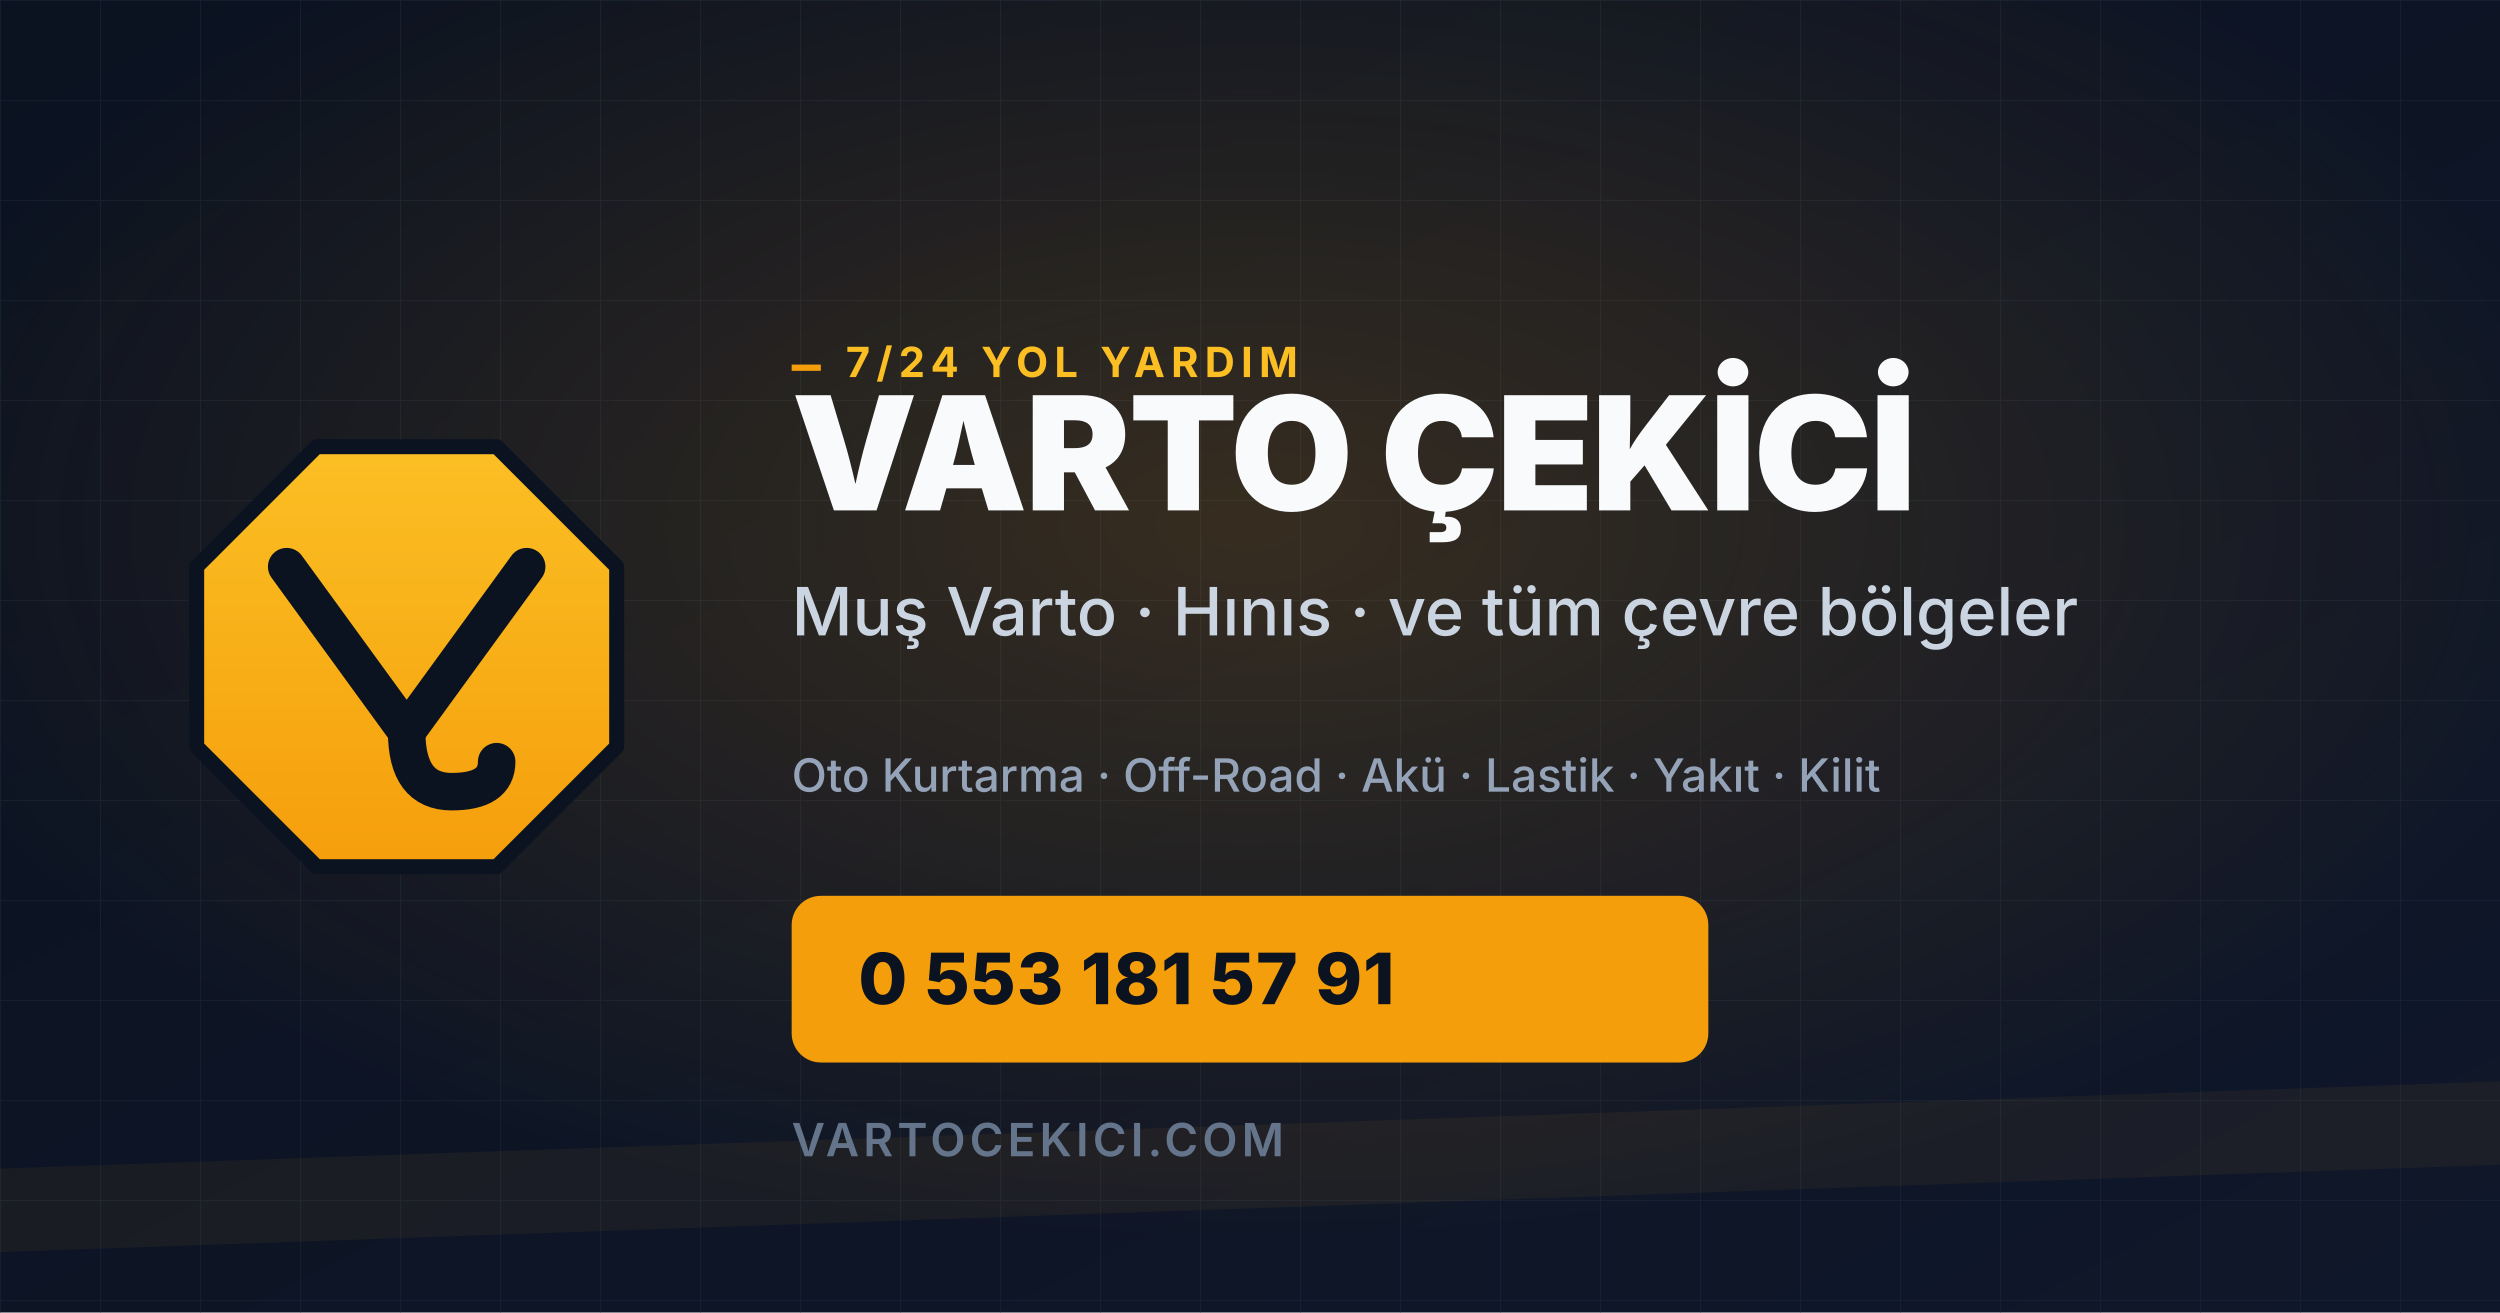
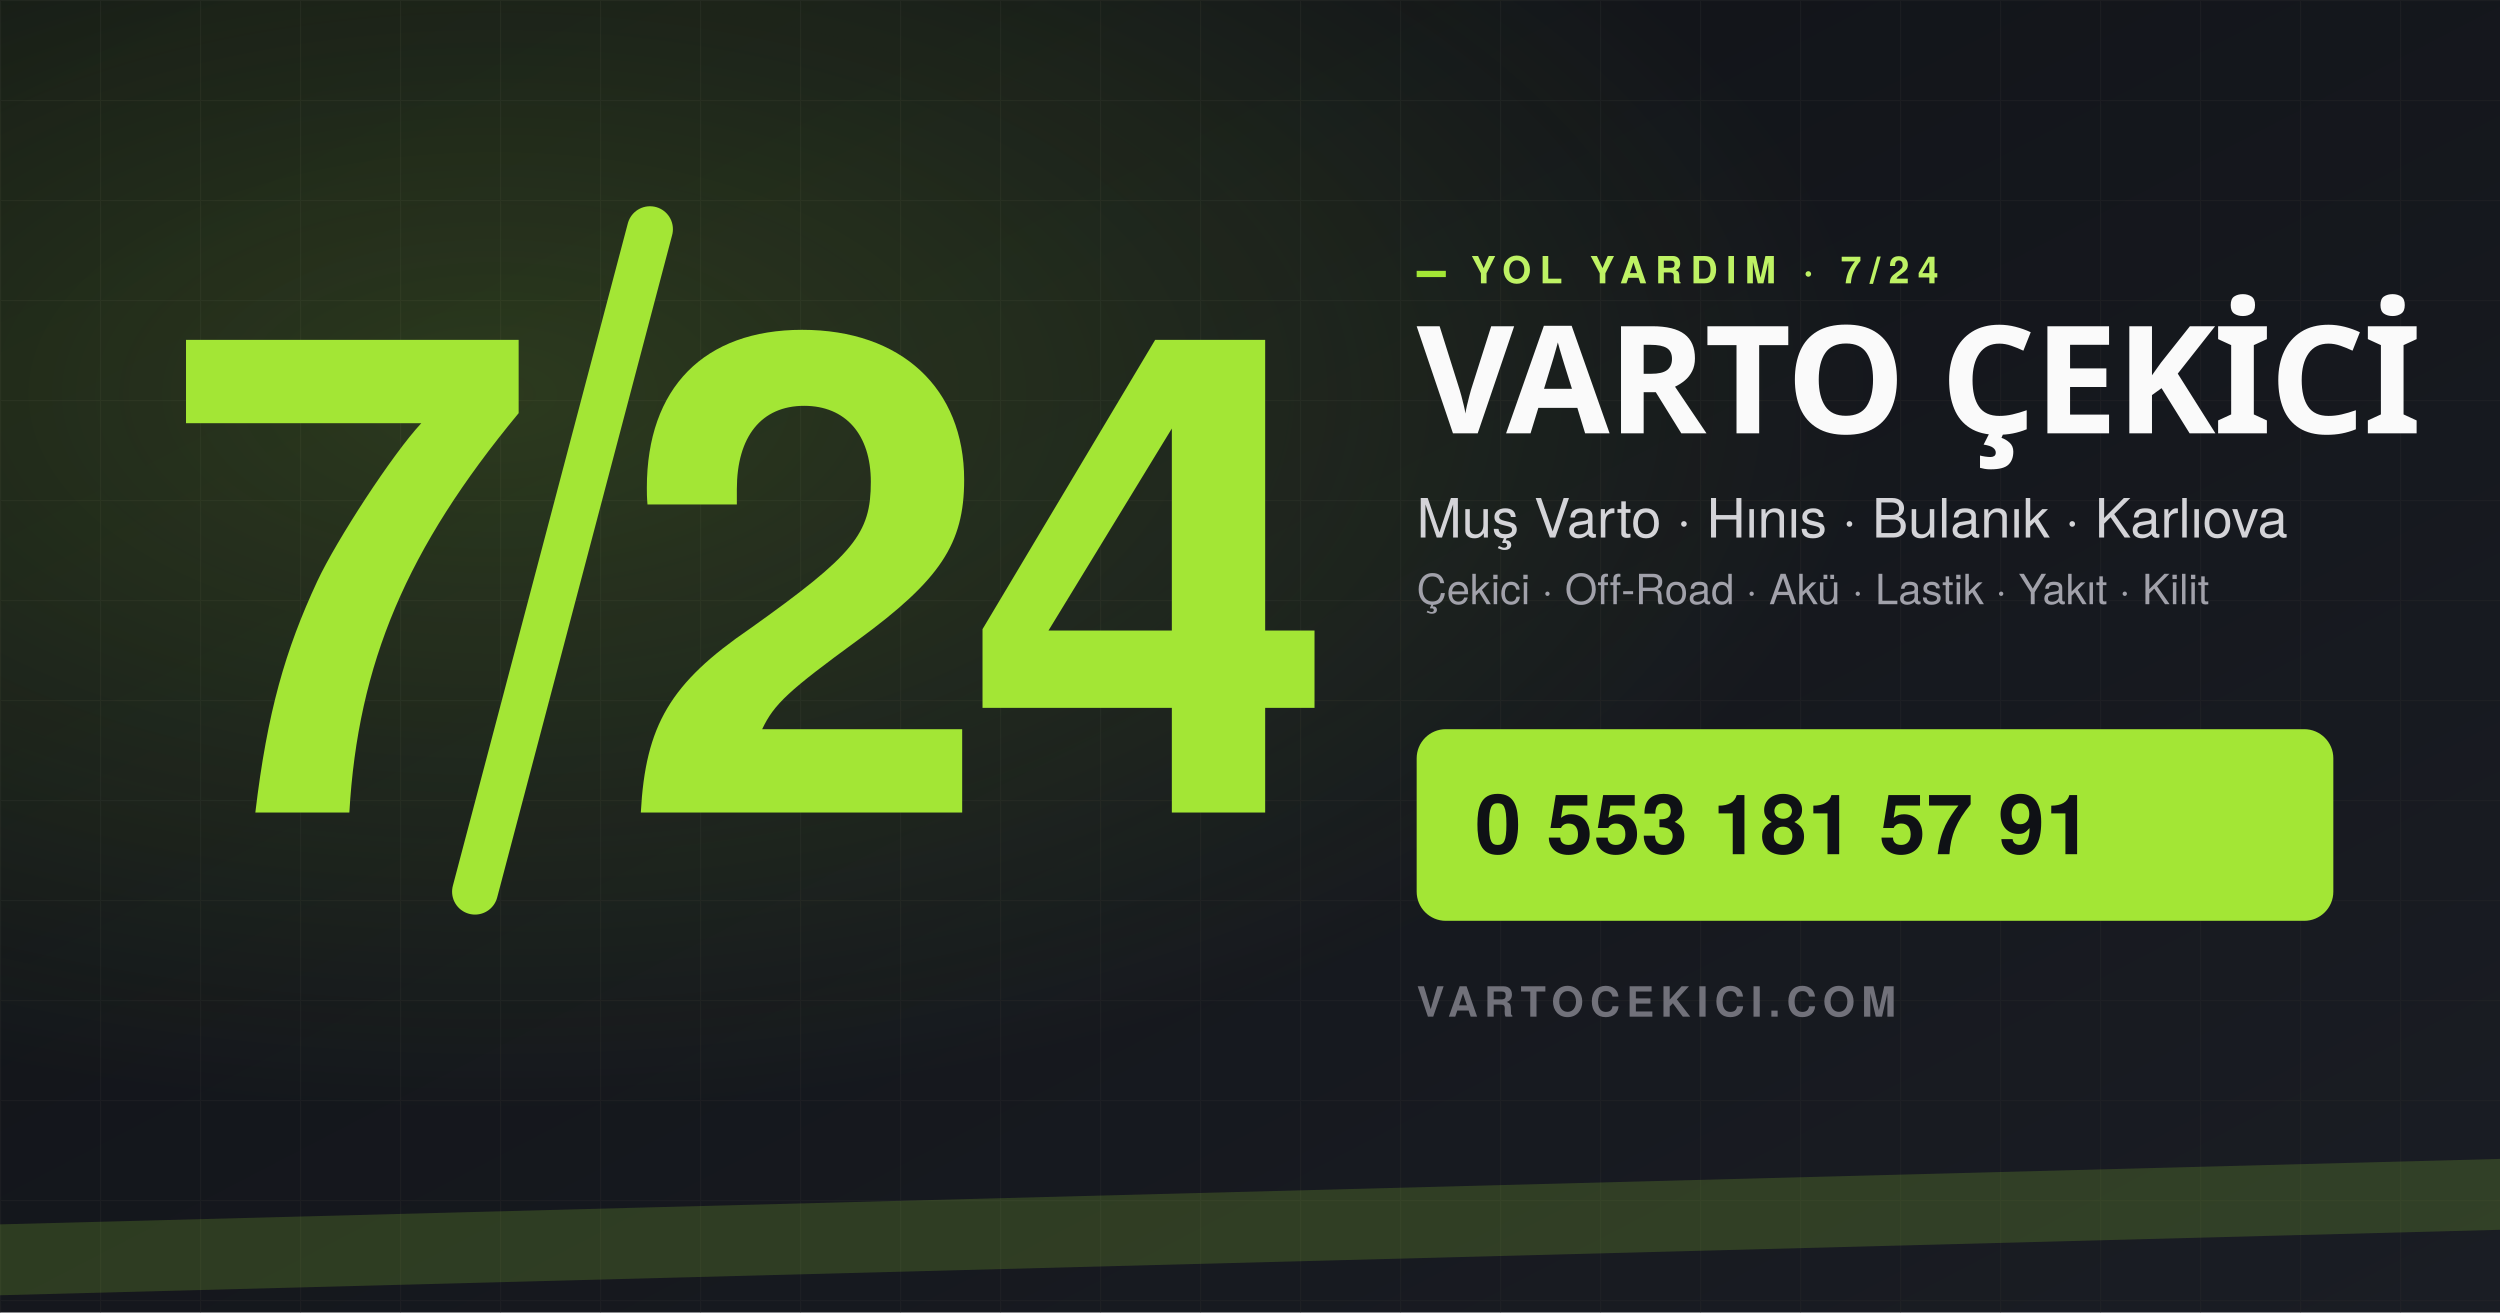
<svg xmlns="http://www.w3.org/2000/svg" viewBox="0 0 1200 630" width="1200" height="630">
  <defs>
    <linearGradient id="bg" x1="0" y1="0" x2="1" y2="1">
-       <stop offset="0%" stop-color="#0B1220" />
-       <stop offset="100%" stop-color="#0F172A" />
+       <stop offset="0%" stop-color="#0F1115" />
+       <stop offset="100%" stop-color="#1A1D24" />
    </linearGradient>
-     <linearGradient id="badgeOg" x1="0" y1="0" x2="0" y2="1">
-       <stop offset="0%" stop-color="#FBBF24" />
-       <stop offset="100%" stop-color="#F59E0B" />
-     </linearGradient>
-     <radialGradient id="glow" cx="50%" cy="40%" r="55%">
-       <stop offset="0%" stop-color="#F59E0B" stop-opacity="0.18" />
-       <stop offset="100%" stop-color="#F59E0B" stop-opacity="0" />
+     <radialGradient id="glow" cx="20%" cy="30%" r="55%">
+       <stop offset="0%" stop-color="#A3E635" stop-opacity="0.18" />
+       <stop offset="100%" stop-color="#A3E635" stop-opacity="0" />
    </radialGradient>
    <pattern id="grid" width="48" height="48" patternUnits="userSpaceOnUse">
-       <path d="M48 0 L0 0 0 48" fill="none" stroke="#1E293B" stroke-width="1" opacity="0.5" />
+       <path d="M48 0 L0 0 0 48" fill="none" stroke="#27272A" stroke-width="1" opacity="0.4" />
    </pattern>
  </defs>
  <rect width="1200" height="630" fill="url(#bg)" />
  <rect width="1200" height="630" fill="url(#grid)" />
  <rect width="1200" height="630" fill="url(#glow)" />
-   <g opacity="0.06">
-     <rect x="-200" y="540" width="1800" height="40" fill="#F59E0B" transform="rotate(-2 600 560)" />
+   <g opacity="0.18">
+     <rect x="-200" y="572" width="1800" height="34" fill="#A3E635" transform="rotate(-1.5 600 588)" />
  </g>
-   <g transform="translate(80 200) scale(3.6)">
-     <path d="M20 4 L44 4 L60 20 L60 44 L44 60 L20 60 L4 44 L4 20 Z" fill="url(#badgeOg)" stroke="#0B1220" stroke-width="2" stroke-linejoin="round" />
-     <g fill="none" stroke="#0B1220" stroke-width="5" stroke-linecap="round" stroke-linejoin="round">
-       <path d="M16 20 L32 42 L48 20" />
-       <path d="M32 42 Q32 50 38 50 Q44 50 44 46" />
+   <g transform="translate(80 110)">
+     <text x="0" y="280" font-family="'Arial Black', 'Helvetica Neue', sans-serif" font-size="320" font-weight="900" fill="#A3E635" letter-spacing="-12">7</text>
+     <line x1="148" y1="318" x2="232" y2="0" stroke="#A3E635" stroke-width="22" stroke-linecap="round" />
+     <text x="218" y="280" font-family="'Arial Black', 'Helvetica Neue', sans-serif" font-size="320" font-weight="900" fill="#A3E635" letter-spacing="-12">24</text>
+   </g>
+   <g transform="translate(680 130)" font-family="'Helvetica Neue', system-ui, sans-serif">
+     <g transform="translate(0 0)">
+       <rect x="0" y="0" width="14" height="3" fill="#A3E635" />
+       <text x="26" y="6" font-size="18" font-weight="700" fill="#BEF264" letter-spacing="4">YOL YARDIM · 7/24</text>
    </g>
-   </g>
-   <g font-family="ui-sans-serif, system-ui, -apple-system, sans-serif">
-     <g transform="translate(380 175)">
-       <rect x="0" y="0" width="14" height="3" fill="#F59E0B" />
-       <text x="26" y="6" font-size="20" font-weight="700" fill="#FBBF24" letter-spacing="3">7/24 YOL YARDIM</text>
+     <text x="0" y="78" font-family="'Inter Tight', system-ui, sans-serif" font-size="72" font-weight="900" fill="#FAFAFA" letter-spacing="-1">VARTO ÇEKİCİ</text>
+     <text x="0" y="128" font-size="26" font-weight="500" fill="#D4D4D8">Muş Varto · Hınıs · Bulanık · Karlıova</text>
+     <text x="0" y="160" font-size="20" font-weight="500" fill="#A1A1AA">Çekici · Off-Road · Akü · Lastik · Yakıt · Kilit</text>
+     <g transform="translate(0 220)">
+       <rect x="0" y="0" width="440" height="92" rx="14" fill="#A3E635" />
+       <text x="28" y="60" font-family="'Arial Black', 'Helvetica Neue', sans-serif" font-size="40" font-weight="900" fill="#0F1115" letter-spacing="0.5">0 553 181 57 91</text>
    </g>
-     <text x="380" y="245" font-size="76" font-weight="900" fill="#F8FAFC" letter-spacing="-1">VARTO ÇEKİCİ</text>
-     <text x="380" y="305" font-size="32" font-weight="500" fill="#CBD5E1">Muş Varto · Hınıs · ve tüm çevre bölgeler</text>
-     <g transform="translate(380 360)" fill="#94A3B8" font-size="22" font-weight="500">
-       <text x="0" y="20">Oto Kurtarma · Off-Road · Akü · Lastik · Yakıt · Kilit</text>
-     </g>
-     <g transform="translate(380 430)">
-       <rect x="0" y="0" width="440" height="80" rx="14" fill="#F59E0B" />
-       <text x="32" y="52" font-size="34" font-weight="800" fill="#0B1220" letter-spacing="0.5">0 553 181 57 91</text>
-     </g>
-     <text x="380" y="555" font-size="22" font-weight="600" fill="#64748B" letter-spacing="2">VARTOCEKICI.COM</text>
+     <text x="0" y="358" font-family="'Helvetica Neue', system-ui, sans-serif" font-size="20" font-weight="700" fill="#71717A" letter-spacing="3">VARTOCEKICI.COM</text>
  </g>
</svg>
